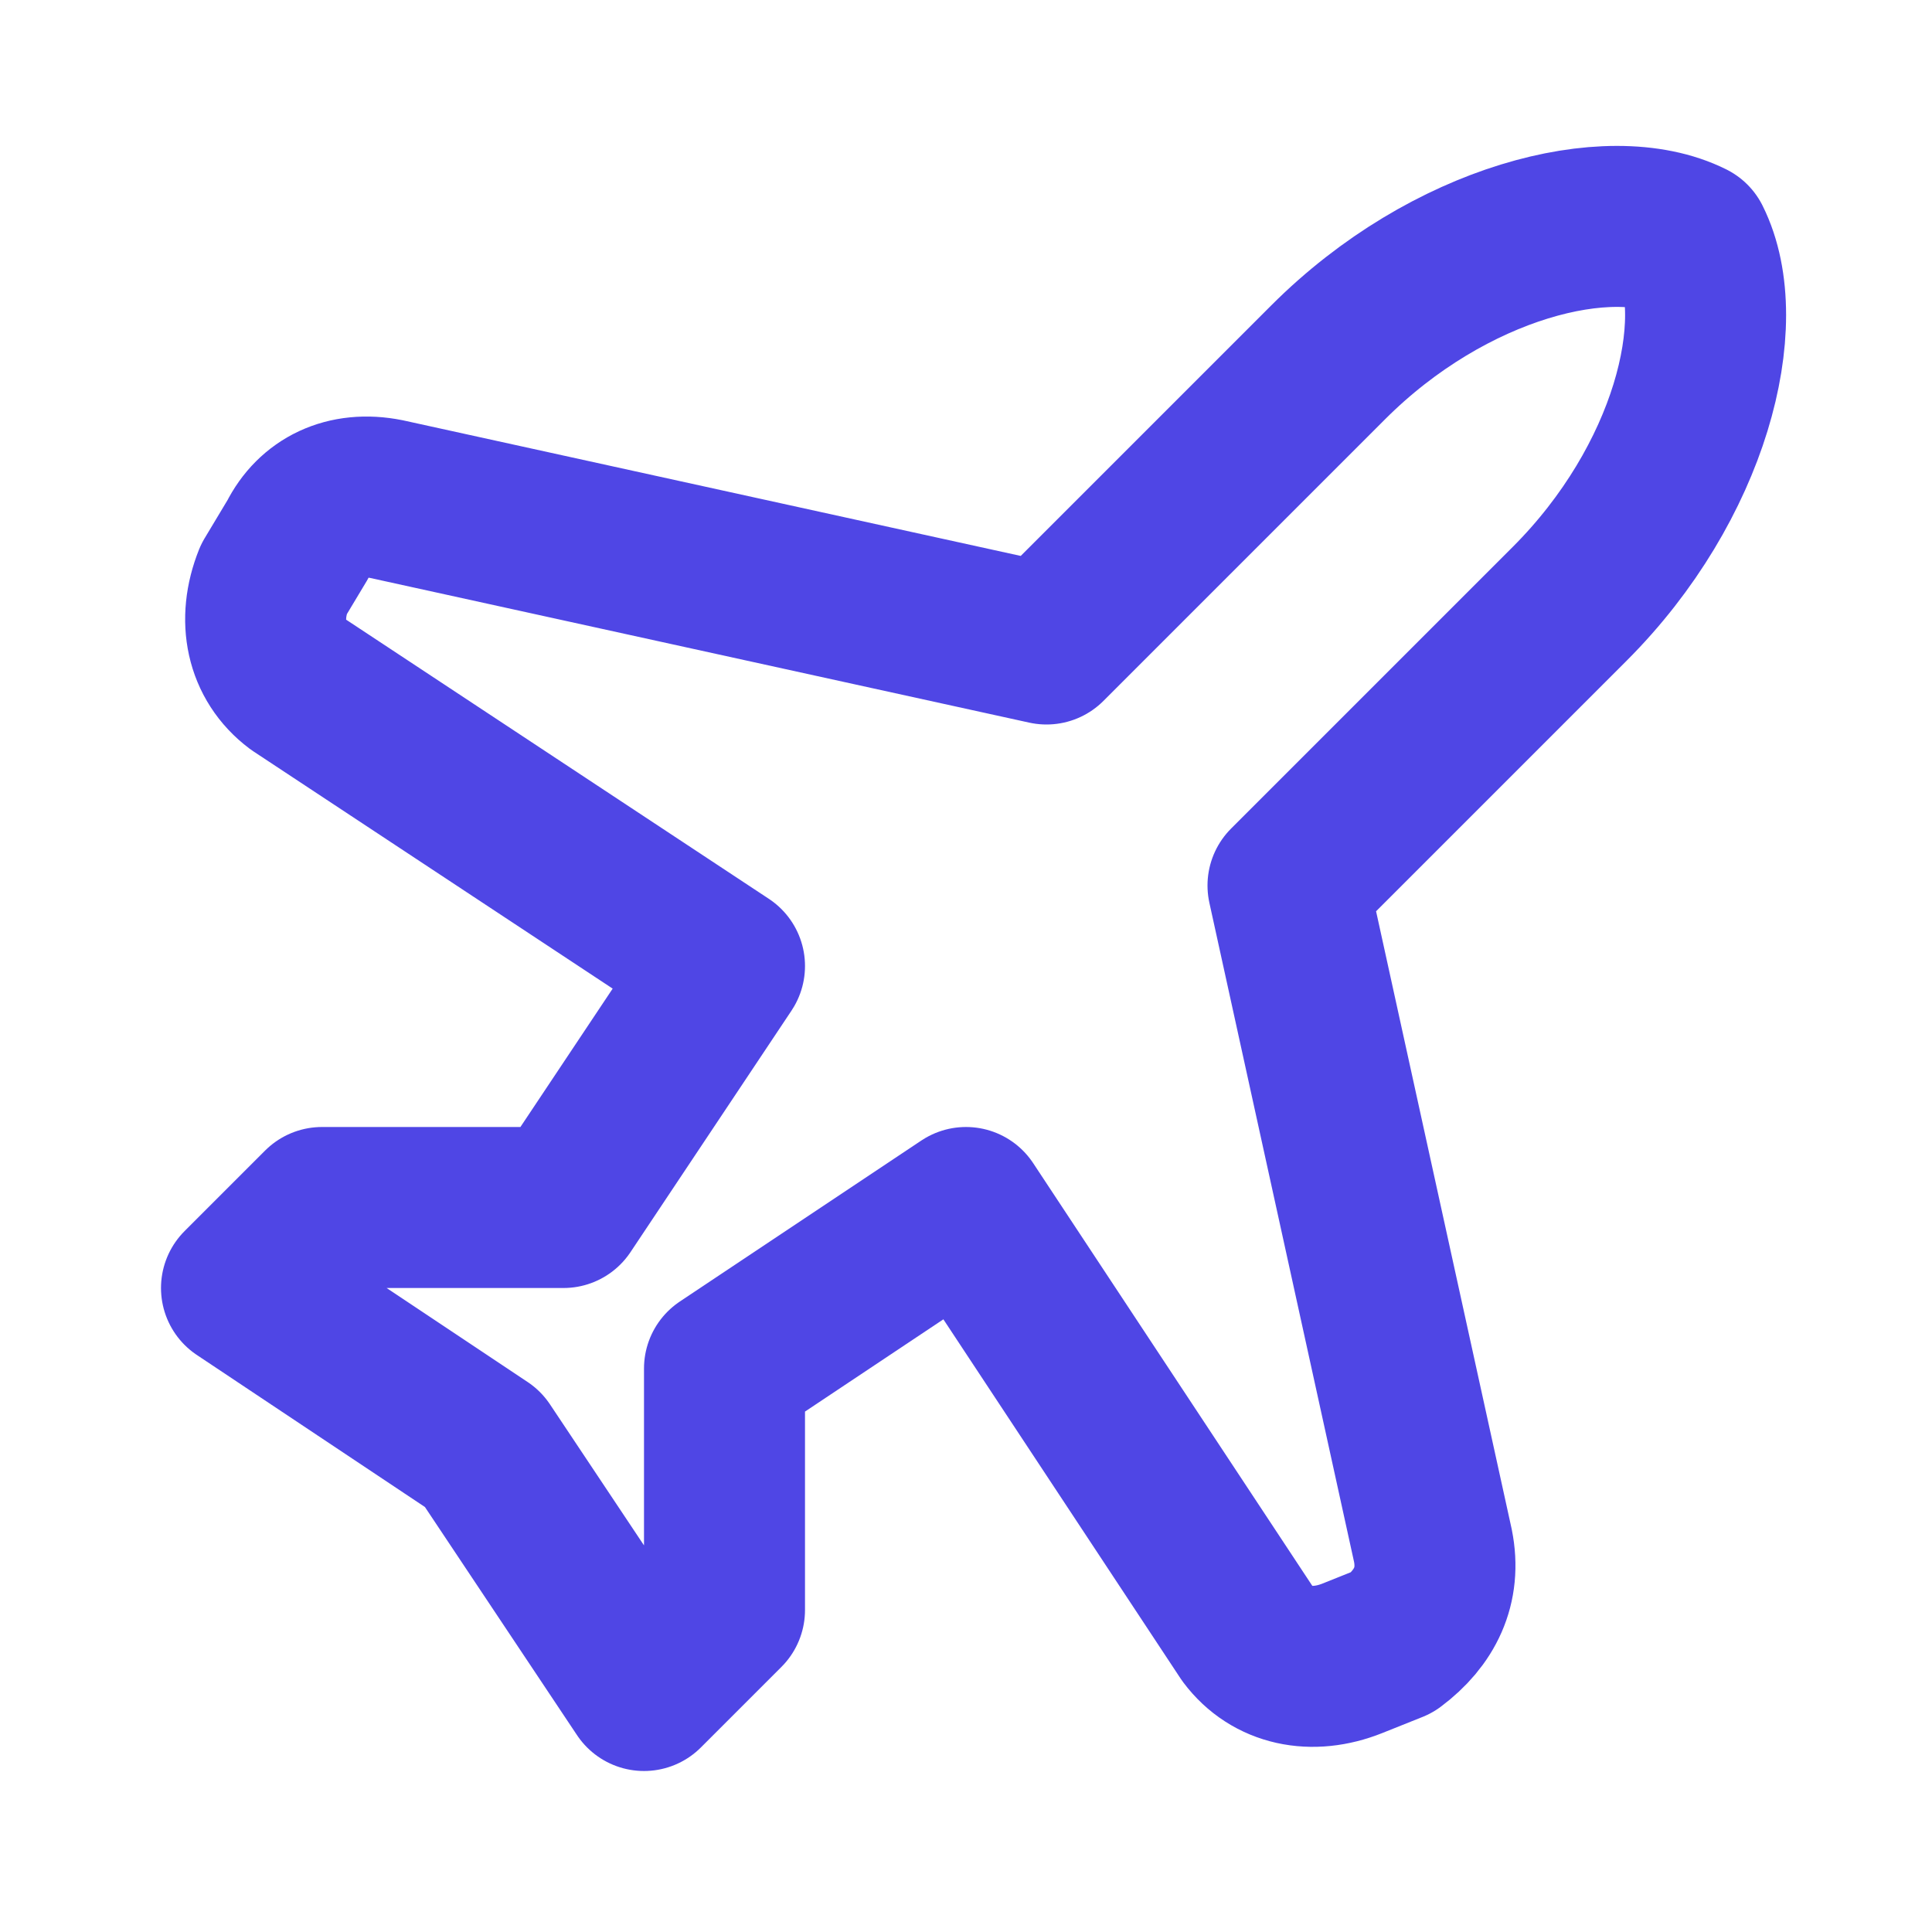
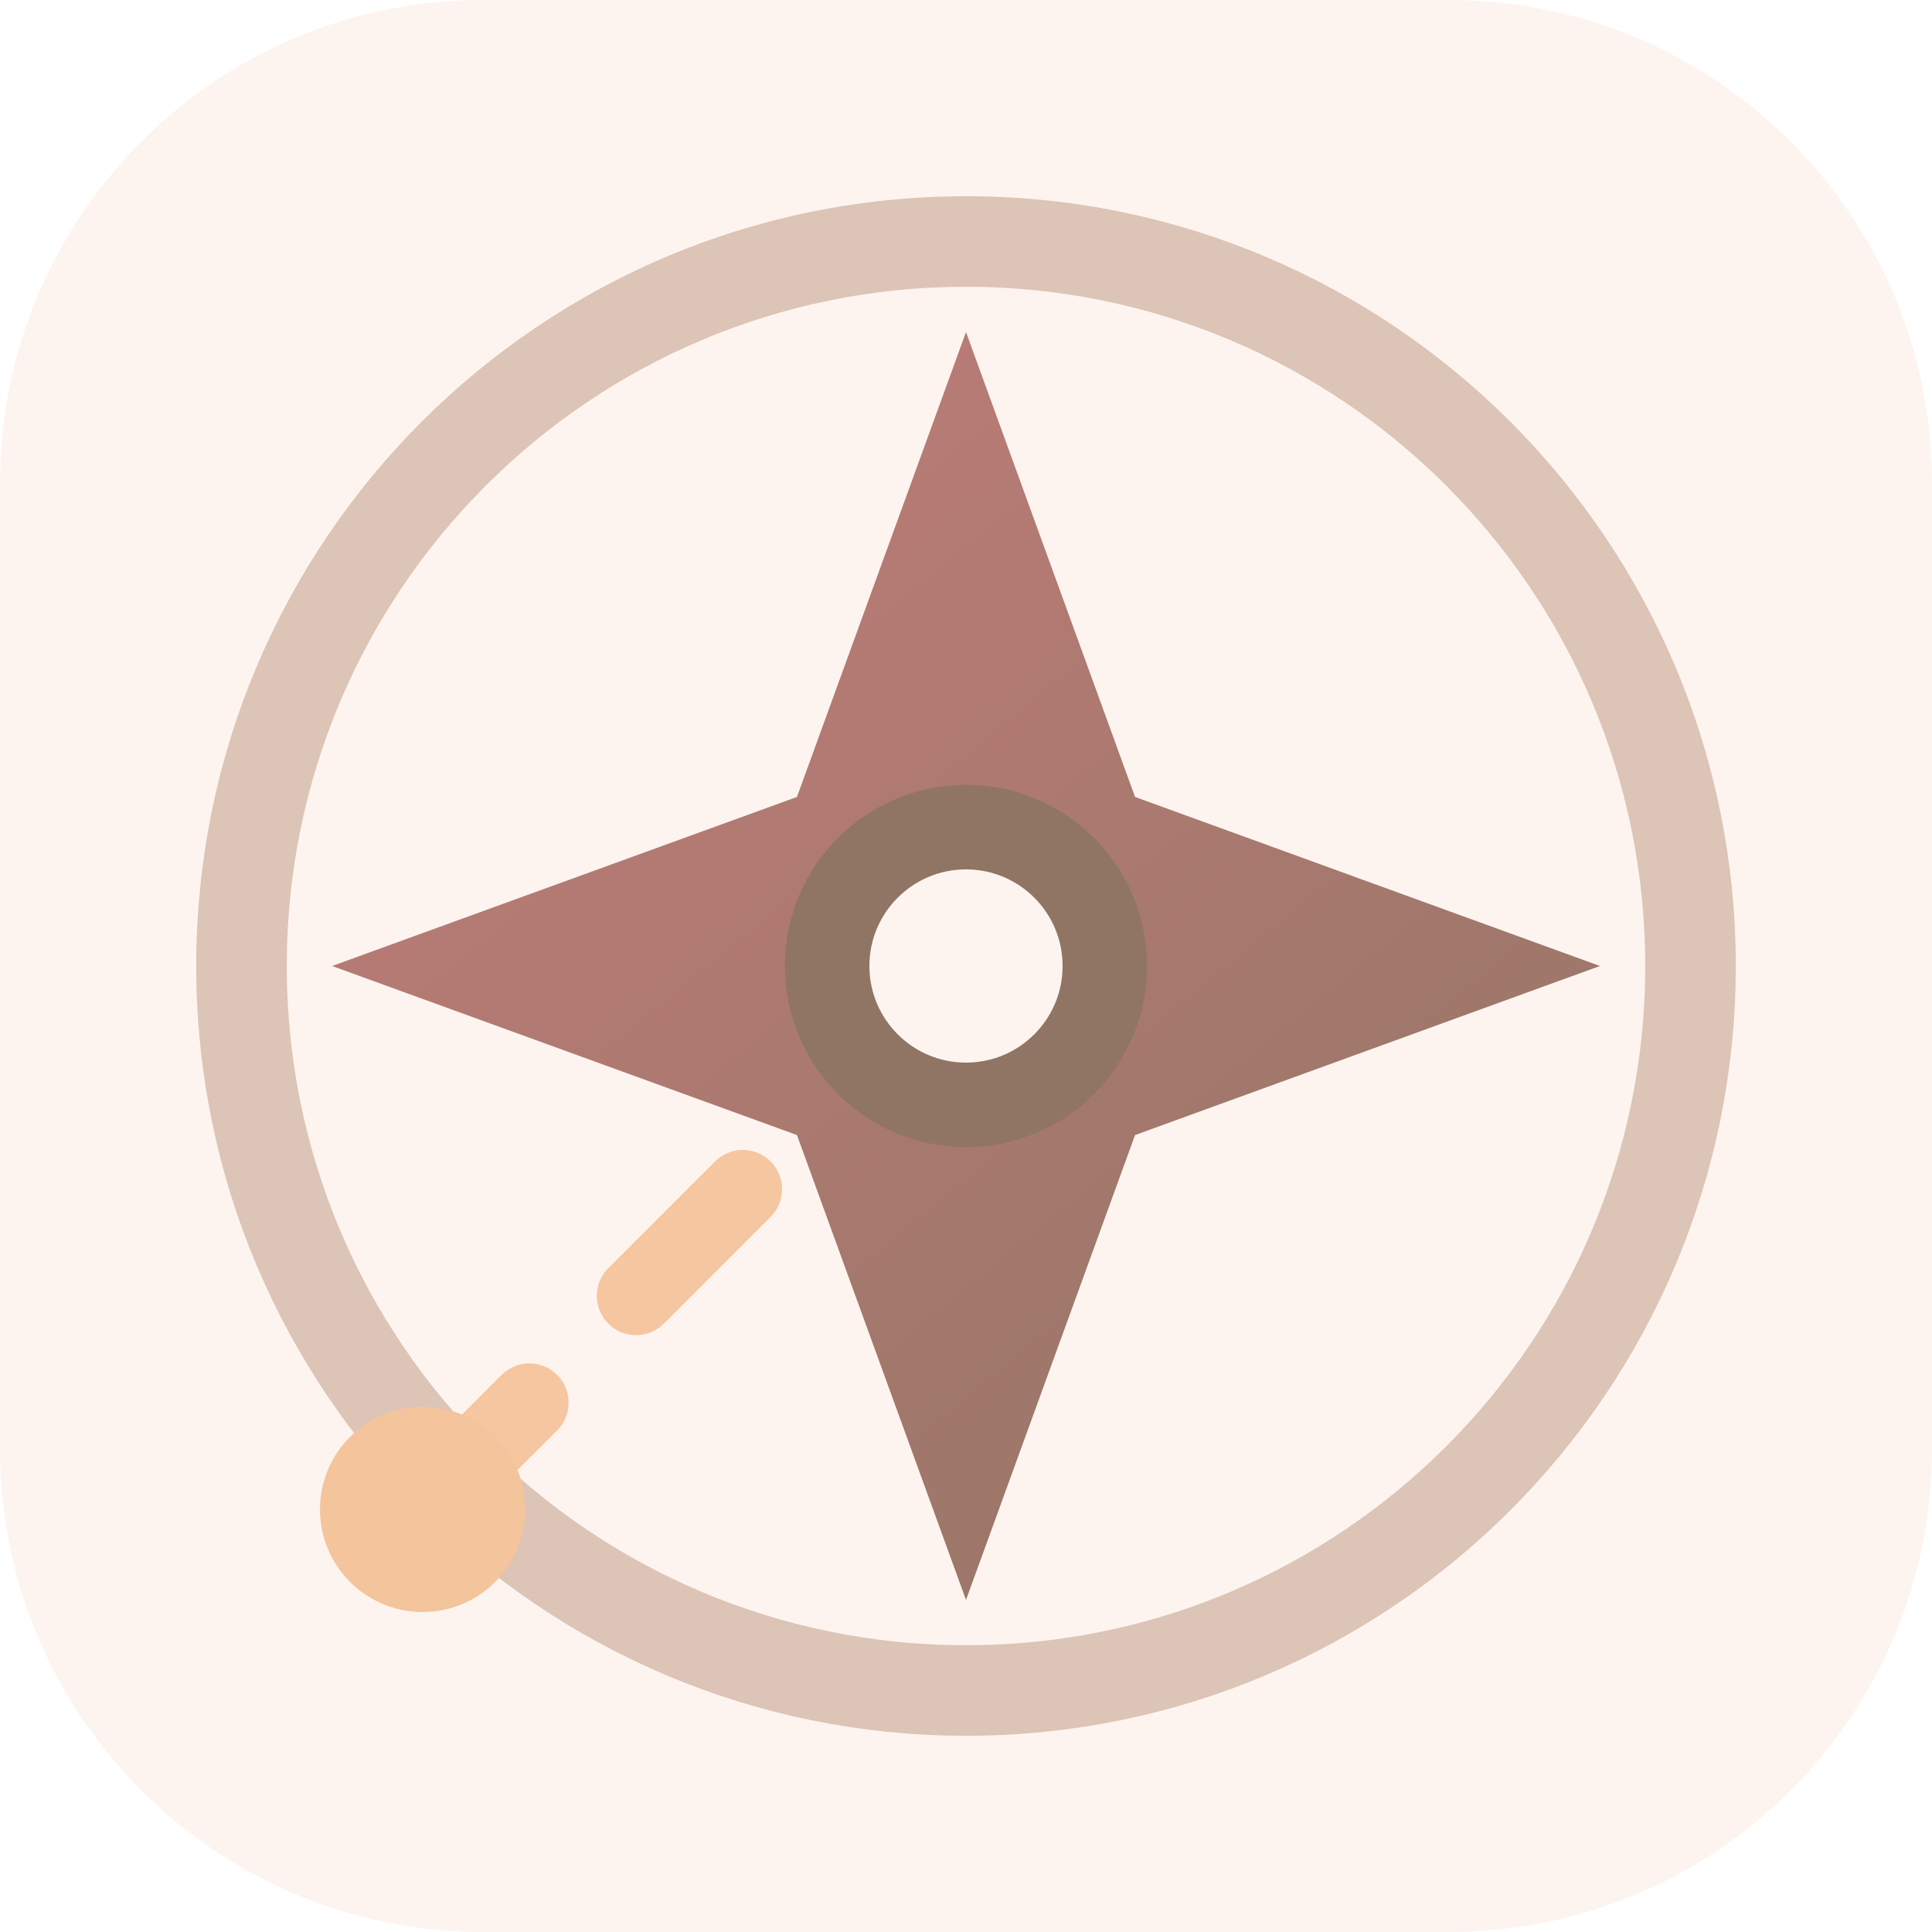
- <svg xmlns="http://www.w3.org/2000/svg" viewBox="0 0 24 24" fill="none" stroke="#4f46e5" stroke-width="2" stroke-linecap="round" stroke-linejoin="round">
-   <path d="M17.8 19.2 16 11l3.5-3.5C21 6 21.5 4 21 3c-1-.5-3 0-4.5 1.5L13 8 4.8 6.2c-.5-.1-.9.1-1.1.5l-.3.5c-.2.5-.1 1 .3 1.3L9 12l-2 3H4l-1 1 3 2 2 3 1-1v-3l3-2 3.5 5.3c.3.4.8.5 1.3.3l.5-.2c.4-.3.6-.7.5-1.2z" />
+ <svg xmlns="http://www.w3.org/2000/svg" viewBox="0 0 32 32">
+   <defs>
+     <linearGradient id="wf-fav" x1="8" y1="6" x2="26" y2="28" gradientUnits="userSpaceOnUse">
+       <stop offset="0" stop-color="#C07C79" />
+       <stop offset="1" stop-color="#907564" />
+     </linearGradient>
+   </defs>
+   <rect width="32" height="32" rx="8" fill="#FDF4EF" />
+   <circle cx="16" cy="16" r="12" fill="none" stroke="rgba(181,138,114,0.45)" stroke-width="1.5" />
+   <path d="M7 25 L15 17" stroke="#F4C49C" stroke-width="1.3" stroke-linecap="round" stroke-dasharray="2.5 2.5" opacity="0.95" fill="none" />
+   <circle cx="7" cy="25" r="1.7" fill="#F4C49C" />
+   <path d="M16 5.5 L18.8 13.2 L26.5 16 L18.8 18.8 L16 26.5 L13.2 18.8 L5.5 16 L13.2 13.2 Z" fill="url(#wf-fav)" />
+   <circle cx="16" cy="16" r="2.3" fill="#FDF4EF" stroke="#907564" stroke-width="1.4" />
</svg>
